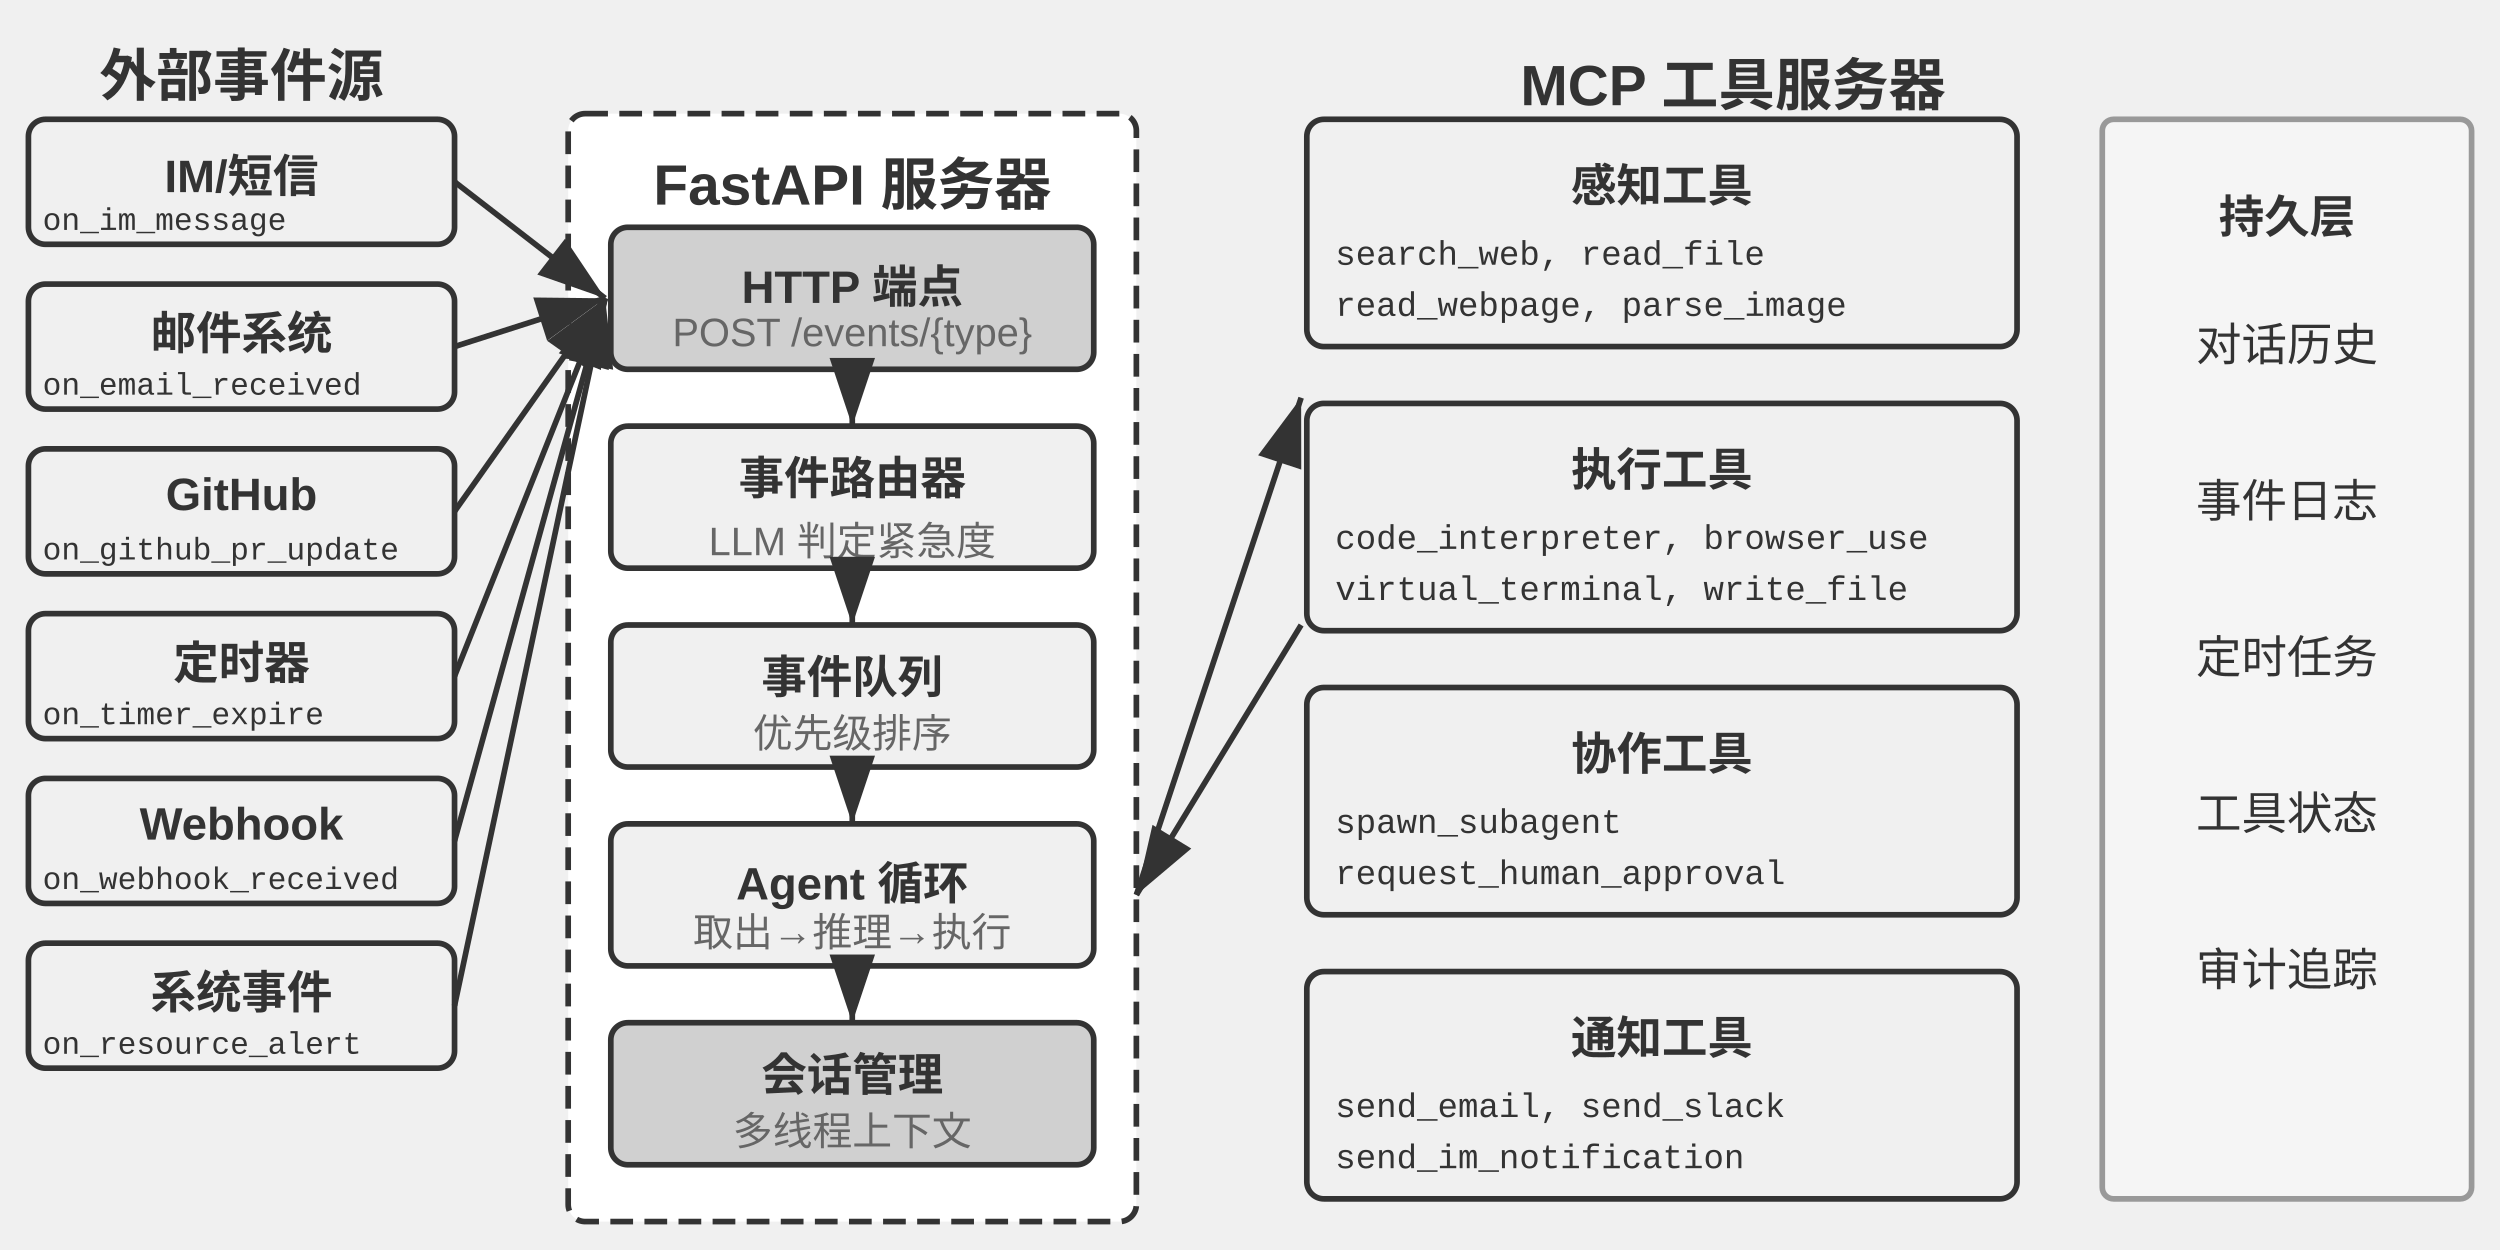
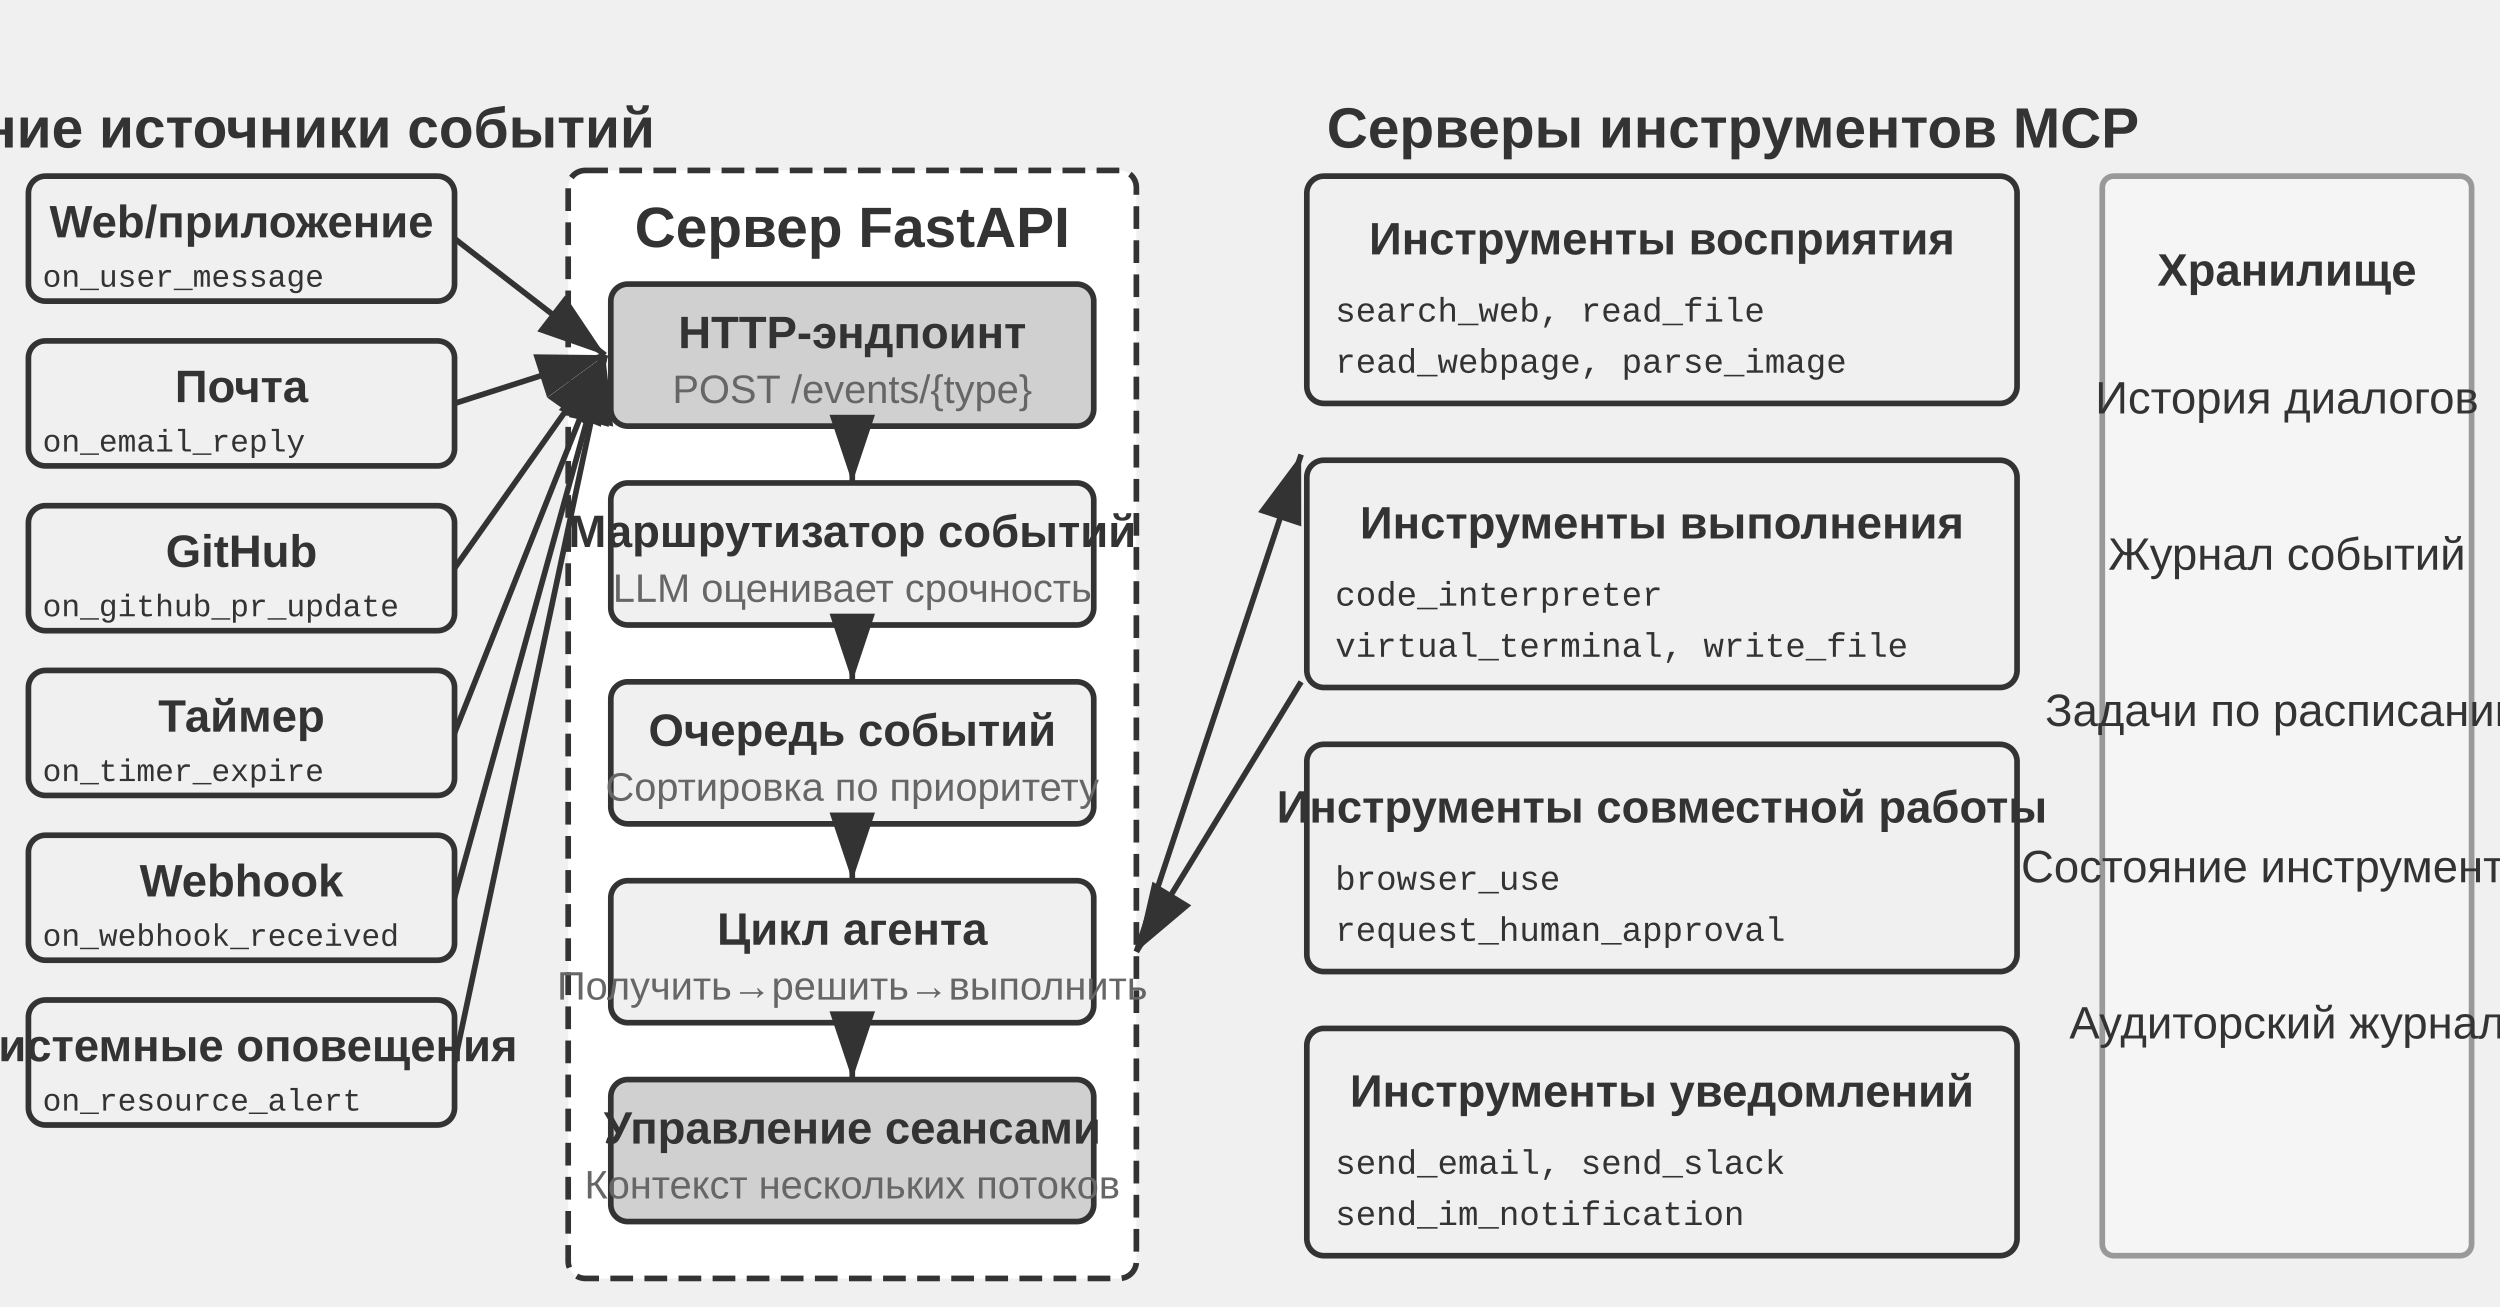
- <svg xmlns="http://www.w3.org/2000/svg" viewBox="0 40 880 440" width="880" height="440" style="background:#ffffff">
+ <svg xmlns="http://www.w3.org/2000/svg" viewBox="0 20 880 460" width="880" height="460" style="background:#ffffff">
  <defs>
    <marker id="ah" markerWidth="12" markerHeight="8" refX="12" refY="4" orient="auto">
      <polygon points="0 0, 12 4, 0 8" fill="#333333" />
    </marker>
    <marker id="ah-light" markerWidth="12" markerHeight="8" refX="12" refY="4" orient="auto">
      <polygon points="0 0, 12 4, 0 8" fill="#999999" />
    </marker>
  </defs>
-   <text x="85" y="65" font-family="Arial, 'Helvetica Neue', Helvetica, 'PingFang SC', 'Microsoft YaHei', sans-serif" font-size="20" fill="#333333" text-anchor="middle" dominant-baseline="central" font-weight="bold">外部事件源</text>
+   <text x="85" y="65" font-family="Arial, 'Helvetica Neue', Helvetica, 'PingFang SC', 'Microsoft YaHei', sans-serif" font-size="20" fill="#333333" text-anchor="middle" dominant-baseline="central" font-weight="bold" textLength="158.0" lengthAdjust="spacingAndGlyphs">Внешние источники событий</text>
  <rect x="10" y="82" width="150" height="44" rx="6" fill="#f0f0f0" stroke="#333333" stroke-width="2" />
-   <text x="85" y="98" font-family="Arial, 'Helvetica Neue', Helvetica, 'PingFang SC', 'Microsoft YaHei', sans-serif" font-size="16" fill="#333333" text-anchor="middle" dominant-baseline="central" font-weight="bold">IM/短信</text>
-   <text x="15" y="118" font-family="'Courier New', Courier, monospace" font-size="11" fill="#333333" text-anchor="start" dominant-baseline="central">on_im_message</text>
+   <text x="85" y="98" font-family="Arial, 'Helvetica Neue', Helvetica, 'PingFang SC', 'Microsoft YaHei', sans-serif" font-size="16" fill="#333333" text-anchor="middle" dominant-baseline="central" font-weight="bold">Web/приложение</text>
+   <text x="15" y="118" font-family="'Courier New', Courier, monospace" font-size="11" fill="#333333" text-anchor="start" dominant-baseline="central">on_user_message</text>
  <rect x="10" y="140" width="150" height="44" rx="6" fill="#f0f0f0" stroke="#333333" stroke-width="2" />
-   <text x="85" y="156" font-family="Arial, 'Helvetica Neue', Helvetica, 'PingFang SC', 'Microsoft YaHei', sans-serif" font-size="16" fill="#333333" text-anchor="middle" dominant-baseline="central" font-weight="bold">邮件系统</text>
-   <text x="15" y="176" font-family="'Courier New', Courier, monospace" font-size="11" fill="#333333" text-anchor="start" dominant-baseline="central">on_email_received</text>
+   <text x="85" y="156" font-family="Arial, 'Helvetica Neue', Helvetica, 'PingFang SC', 'Microsoft YaHei', sans-serif" font-size="16" fill="#333333" text-anchor="middle" dominant-baseline="central" font-weight="bold">Почта</text>
+   <text x="15" y="176" font-family="'Courier New', Courier, monospace" font-size="11" fill="#333333" text-anchor="start" dominant-baseline="central">on_email_reply</text>
  <rect x="10" y="198" width="150" height="44" rx="6" fill="#f0f0f0" stroke="#333333" stroke-width="2" />
  <text x="85" y="214" font-family="Arial, 'Helvetica Neue', Helvetica, 'PingFang SC', 'Microsoft YaHei', sans-serif" font-size="16" fill="#333333" text-anchor="middle" dominant-baseline="central" font-weight="bold">GitHub</text>
  <text x="15" y="234" font-family="'Courier New', Courier, monospace" font-size="11" fill="#333333" text-anchor="start" dominant-baseline="central">on_github_pr_update</text>
  <rect x="10" y="256" width="150" height="44" rx="6" fill="#f0f0f0" stroke="#333333" stroke-width="2" />
-   <text x="85" y="272" font-family="Arial, 'Helvetica Neue', Helvetica, 'PingFang SC', 'Microsoft YaHei', sans-serif" font-size="16" fill="#333333" text-anchor="middle" dominant-baseline="central" font-weight="bold">定时器</text>
+   <text x="85" y="272" font-family="Arial, 'Helvetica Neue', Helvetica, 'PingFang SC', 'Microsoft YaHei', sans-serif" font-size="16" fill="#333333" text-anchor="middle" dominant-baseline="central" font-weight="bold">Таймер</text>
  <text x="15" y="292" font-family="'Courier New', Courier, monospace" font-size="11" fill="#333333" text-anchor="start" dominant-baseline="central">on_timer_expire</text>
  <rect x="10" y="314" width="150" height="44" rx="6" fill="#f0f0f0" stroke="#333333" stroke-width="2" />
  <text x="85" y="330" font-family="Arial, 'Helvetica Neue', Helvetica, 'PingFang SC', 'Microsoft YaHei', sans-serif" font-size="16" fill="#333333" text-anchor="middle" dominant-baseline="central" font-weight="bold">Webhook</text>
  <text x="15" y="350" font-family="'Courier New', Courier, monospace" font-size="11" fill="#333333" text-anchor="start" dominant-baseline="central">on_webhook_received</text>
  <rect x="10" y="372" width="150" height="44" rx="6" fill="#f0f0f0" stroke="#333333" stroke-width="2" />
-   <text x="85" y="388" font-family="Arial, 'Helvetica Neue', Helvetica, 'PingFang SC', 'Microsoft YaHei', sans-serif" font-size="16" fill="#333333" text-anchor="middle" dominant-baseline="central" font-weight="bold">系统事件</text>
+   <text x="85" y="388" font-family="Arial, 'Helvetica Neue', Helvetica, 'PingFang SC', 'Microsoft YaHei', sans-serif" font-size="16" fill="#333333" text-anchor="middle" dominant-baseline="central" font-weight="bold" textLength="138.0" lengthAdjust="spacingAndGlyphs">Системные оповещения</text>
  <text x="15" y="408" font-family="'Courier New', Courier, monospace" font-size="11" fill="#333333" text-anchor="start" dominant-baseline="central">on_resource_alert</text>
  <rect x="200" y="80" width="200" height="390" rx="6" fill="#ffffff" stroke="#333333" stroke-width="2" stroke-dasharray="8,4" />
-   <text x="300" y="100" font-family="Arial, 'Helvetica Neue', Helvetica, 'PingFang SC', 'Microsoft YaHei', sans-serif" font-size="20" fill="#333333" text-anchor="middle" dominant-baseline="central" font-weight="bold">FastAPI 服务器</text>
+   <text x="300" y="100" font-family="Arial, 'Helvetica Neue', Helvetica, 'PingFang SC', 'Microsoft YaHei', sans-serif" font-size="20" fill="#333333" text-anchor="middle" dominant-baseline="central" font-weight="bold">Сервер FastAPI</text>
  <rect x="215" y="120" width="170" height="50" rx="6" fill="#d0d0d0" stroke="#333333" stroke-width="2" />
-   <text x="300" y="137" font-family="Arial, 'Helvetica Neue', Helvetica, 'PingFang SC', 'Microsoft YaHei', sans-serif" font-size="16" fill="#333333" text-anchor="middle" dominant-baseline="central" font-weight="bold">HTTP 端点</text>
+   <text x="300" y="137" font-family="Arial, 'Helvetica Neue', Helvetica, 'PingFang SC', 'Microsoft YaHei', sans-serif" font-size="16" fill="#333333" text-anchor="middle" dominant-baseline="central" font-weight="bold">HTTP-эндпоинт</text>
  <text x="300" y="157" font-family="Arial, 'Helvetica Neue', Helvetica, 'PingFang SC', 'Microsoft YaHei', sans-serif" font-size="14" fill="#666666" text-anchor="middle" dominant-baseline="central" font-weight="normal">POST /events/{type}</text>
  <rect x="215" y="190" width="170" height="50" rx="6" fill="#f0f0f0" stroke="#333333" stroke-width="2" />
-   <text x="300" y="207" font-family="Arial, 'Helvetica Neue', Helvetica, 'PingFang SC', 'Microsoft YaHei', sans-serif" font-size="16" fill="#333333" text-anchor="middle" dominant-baseline="central" font-weight="bold">事件路由器</text>
-   <text x="300" y="227" font-family="Arial, 'Helvetica Neue', Helvetica, 'PingFang SC', 'Microsoft YaHei', sans-serif" font-size="14" fill="#666666" text-anchor="middle" dominant-baseline="central" font-weight="normal">LLM 判定紧急度</text>
+   <text x="300" y="207" font-family="Arial, 'Helvetica Neue', Helvetica, 'PingFang SC', 'Microsoft YaHei', sans-serif" font-size="16" fill="#333333" text-anchor="middle" dominant-baseline="central" font-weight="bold" textLength="158.0" lengthAdjust="spacingAndGlyphs">Маршрутизатор событий</text>
+   <text x="300" y="227" font-family="Arial, 'Helvetica Neue', Helvetica, 'PingFang SC', 'Microsoft YaHei', sans-serif" font-size="14" fill="#666666" text-anchor="middle" dominant-baseline="central" font-weight="normal" textLength="158.0" lengthAdjust="spacingAndGlyphs">LLM оценивает срочность</text>
  <rect x="215" y="260" width="170" height="50" rx="6" fill="#f0f0f0" stroke="#333333" stroke-width="2" />
-   <text x="300" y="277" font-family="Arial, 'Helvetica Neue', Helvetica, 'PingFang SC', 'Microsoft YaHei', sans-serif" font-size="16" fill="#333333" text-anchor="middle" dominant-baseline="central" font-weight="bold">事件队列</text>
-   <text x="300" y="297" font-family="Arial, 'Helvetica Neue', Helvetica, 'PingFang SC', 'Microsoft YaHei', sans-serif" font-size="14" fill="#666666" text-anchor="middle" dominant-baseline="central" font-weight="normal">优先级排序</text>
+   <text x="300" y="277" font-family="Arial, 'Helvetica Neue', Helvetica, 'PingFang SC', 'Microsoft YaHei', sans-serif" font-size="16" fill="#333333" text-anchor="middle" dominant-baseline="central" font-weight="bold">Очередь событий</text>
+   <text x="300" y="297" font-family="Arial, 'Helvetica Neue', Helvetica, 'PingFang SC', 'Microsoft YaHei', sans-serif" font-size="14" fill="#666666" text-anchor="middle" dominant-baseline="central" font-weight="normal" textLength="158.0" lengthAdjust="spacingAndGlyphs">Сортировка по приоритету</text>
  <rect x="215" y="330" width="170" height="50" rx="6" fill="#f0f0f0" stroke="#333333" stroke-width="2" />
-   <text x="300" y="347" font-family="Arial, 'Helvetica Neue', Helvetica, 'PingFang SC', 'Microsoft YaHei', sans-serif" font-size="16" fill="#333333" text-anchor="middle" dominant-baseline="central" font-weight="bold">Agent 循环</text>
-   <text x="300" y="367" font-family="Arial, 'Helvetica Neue', Helvetica, 'PingFang SC', 'Microsoft YaHei', sans-serif" font-size="14" fill="#666666" text-anchor="middle" dominant-baseline="central" font-weight="normal">取出→推理→执行</text>
+   <text x="300" y="347" font-family="Arial, 'Helvetica Neue', Helvetica, 'PingFang SC', 'Microsoft YaHei', sans-serif" font-size="16" fill="#333333" text-anchor="middle" dominant-baseline="central" font-weight="bold">Цикл агента</text>
+   <text x="300" y="367" font-family="Arial, 'Helvetica Neue', Helvetica, 'PingFang SC', 'Microsoft YaHei', sans-serif" font-size="14" fill="#666666" text-anchor="middle" dominant-baseline="central" font-weight="normal" textLength="158.0" lengthAdjust="spacingAndGlyphs">Получить→решить→выполнить</text>
  <rect x="215" y="400" width="170" height="50" rx="6" fill="#d0d0d0" stroke="#333333" stroke-width="2" />
-   <text x="300" y="417" font-family="Arial, 'Helvetica Neue', Helvetica, 'PingFang SC', 'Microsoft YaHei', sans-serif" font-size="16" fill="#333333" text-anchor="middle" dominant-baseline="central" font-weight="bold">会话管理</text>
-   <text x="300" y="437" font-family="Arial, 'Helvetica Neue', Helvetica, 'PingFang SC', 'Microsoft YaHei', sans-serif" font-size="14" fill="#666666" text-anchor="middle" dominant-baseline="central" font-weight="normal">多线程上下文</text>
+   <text x="300" y="417" font-family="Arial, 'Helvetica Neue', Helvetica, 'PingFang SC', 'Microsoft YaHei', sans-serif" font-size="16" fill="#333333" text-anchor="middle" dominant-baseline="central" font-weight="bold" textLength="158.0" lengthAdjust="spacingAndGlyphs">Управление сеансами</text>
+   <text x="300" y="437" font-family="Arial, 'Helvetica Neue', Helvetica, 'PingFang SC', 'Microsoft YaHei', sans-serif" font-size="14" fill="#666666" text-anchor="middle" dominant-baseline="central" font-weight="normal" textLength="158.0" lengthAdjust="spacingAndGlyphs">Контекст нескольких потоков</text>
  <line x1="300" y1="170" x2="300" y2="190" stroke="#333333" stroke-width="2" marker-end="url(#ah)" />
  <line x1="300" y1="240" x2="300" y2="260" stroke="#333333" stroke-width="2" marker-end="url(#ah)" />
  <line x1="300" y1="310" x2="300" y2="330" stroke="#333333" stroke-width="2" marker-end="url(#ah)" />
  <line x1="300" y1="380" x2="300" y2="400" stroke="#333333" stroke-width="2" marker-end="url(#ah)" />
  <line x1="160" y1="104" x2="213" y2="145" stroke="#333333" stroke-width="2" marker-end="url(#ah)" />
  <line x1="160" y1="162" x2="213" y2="145" stroke="#333333" stroke-width="2" marker-end="url(#ah)" />
  <line x1="160" y1="220" x2="213" y2="145" stroke="#333333" stroke-width="2" marker-end="url(#ah)" />
  <line x1="160" y1="278" x2="213" y2="145" stroke="#333333" stroke-width="2" marker-end="url(#ah)" />
  <line x1="160" y1="336" x2="213" y2="145" stroke="#333333" stroke-width="2" marker-end="url(#ah)" />
  <line x1="160" y1="394" x2="213" y2="145" stroke="#333333" stroke-width="2" marker-end="url(#ah)" />
-   <text x="610" y="65" font-family="Arial, 'Helvetica Neue', Helvetica, 'PingFang SC', 'Microsoft YaHei', sans-serif" font-size="20" fill="#333333" text-anchor="middle" dominant-baseline="central" font-weight="bold">MCP 工具服务器</text>
+   <text x="610" y="65" font-family="Arial, 'Helvetica Neue', Helvetica, 'PingFang SC', 'Microsoft YaHei', sans-serif" font-size="20" fill="#333333" text-anchor="middle" dominant-baseline="central" font-weight="bold">Серверы инструментов MCP</text>
  <rect x="460" y="82" width="250" height="80" rx="6" fill="#f0f0f0" stroke="#333333" stroke-width="2" />
-   <text x="585" y="104" font-family="Arial, 'Helvetica Neue', Helvetica, 'PingFang SC', 'Microsoft YaHei', sans-serif" font-size="16" fill="#333333" text-anchor="middle" dominant-baseline="central" font-weight="bold">感知工具</text>
+   <text x="585" y="104" font-family="Arial, 'Helvetica Neue', Helvetica, 'PingFang SC', 'Microsoft YaHei', sans-serif" font-size="16" fill="#333333" text-anchor="middle" dominant-baseline="central" font-weight="bold">Инструменты восприятия</text>
  <text x="470" y="130" font-family="'Courier New', Courier, monospace" font-size="12" fill="#333333" text-anchor="start" dominant-baseline="central">search_web, read_file</text>
  <text x="470" y="148" font-family="'Courier New', Courier, monospace" font-size="12" fill="#333333" text-anchor="start" dominant-baseline="central">read_webpage, parse_image</text>
  <rect x="460" y="182" width="250" height="80" rx="6" fill="#f0f0f0" stroke="#333333" stroke-width="2" />
-   <text x="585" y="204" font-family="Arial, 'Helvetica Neue', Helvetica, 'PingFang SC', 'Microsoft YaHei', sans-serif" font-size="16" fill="#333333" text-anchor="middle" dominant-baseline="central" font-weight="bold">执行工具</text>
-   <text x="470" y="230" font-family="'Courier New', Courier, monospace" font-size="12" fill="#333333" text-anchor="start" dominant-baseline="central">code_interpreter, browser_use</text>
+   <text x="585" y="204" font-family="Arial, 'Helvetica Neue', Helvetica, 'PingFang SC', 'Microsoft YaHei', sans-serif" font-size="16" fill="#333333" text-anchor="middle" dominant-baseline="central" font-weight="bold">Инструменты выполнения</text>
+   <text x="470" y="230" font-family="'Courier New', Courier, monospace" font-size="12" fill="#333333" text-anchor="start" dominant-baseline="central">code_interpreter</text>
  <text x="470" y="248" font-family="'Courier New', Courier, monospace" font-size="12" fill="#333333" text-anchor="start" dominant-baseline="central">virtual_terminal, write_file</text>
  <rect x="460" y="282" width="250" height="80" rx="6" fill="#f0f0f0" stroke="#333333" stroke-width="2" />
-   <text x="585" y="304" font-family="Arial, 'Helvetica Neue', Helvetica, 'PingFang SC', 'Microsoft YaHei', sans-serif" font-size="16" fill="#333333" text-anchor="middle" dominant-baseline="central" font-weight="bold">协作工具</text>
-   <text x="470" y="330" font-family="'Courier New', Courier, monospace" font-size="12" fill="#333333" text-anchor="start" dominant-baseline="central">spawn_subagent</text>
+   <text x="585" y="304" font-family="Arial, 'Helvetica Neue', Helvetica, 'PingFang SC', 'Microsoft YaHei', sans-serif" font-size="16" fill="#333333" text-anchor="middle" dominant-baseline="central" font-weight="bold" textLength="238.0" lengthAdjust="spacingAndGlyphs">Инструменты совместной работы</text>
+   <text x="470" y="330" font-family="'Courier New', Courier, monospace" font-size="12" fill="#333333" text-anchor="start" dominant-baseline="central">browser_use</text>
  <text x="470" y="348" font-family="'Courier New', Courier, monospace" font-size="12" fill="#333333" text-anchor="start" dominant-baseline="central">request_human_approval</text>
  <rect x="460" y="382" width="250" height="80" rx="6" fill="#f0f0f0" stroke="#333333" stroke-width="2" />
-   <text x="585" y="404" font-family="Arial, 'Helvetica Neue', Helvetica, 'PingFang SC', 'Microsoft YaHei', sans-serif" font-size="16" fill="#333333" text-anchor="middle" dominant-baseline="central" font-weight="bold">通知工具</text>
+   <text x="585" y="404" font-family="Arial, 'Helvetica Neue', Helvetica, 'PingFang SC', 'Microsoft YaHei', sans-serif" font-size="16" fill="#333333" text-anchor="middle" dominant-baseline="central" font-weight="bold">Инструменты уведомлений</text>
  <text x="470" y="430" font-family="'Courier New', Courier, monospace" font-size="12" fill="#333333" text-anchor="start" dominant-baseline="central">send_email, send_slack</text>
  <text x="470" y="448" font-family="'Courier New', Courier, monospace" font-size="12" fill="#333333" text-anchor="start" dominant-baseline="central">send_im_notification</text>
  <line x1="400" y1="355" x2="458" y2="180" stroke="#333333" stroke-width="2" marker-end="url(#ah)" />
  <line x1="458" y1="260" x2="400" y2="355" stroke="#333333" stroke-width="2" marker-end="url(#ah)" />
  <rect x="740" y="82" width="130" height="380" rx="4" fill="#f5f5f5" stroke="#999999" stroke-width="2" />
-   <text x="805" y="115" font-family="Arial, 'Helvetica Neue', Helvetica, 'PingFang SC', 'Microsoft YaHei', sans-serif" font-size="16" fill="#333333" text-anchor="middle" dominant-baseline="central" font-weight="bold">持久层</text>
-   <text x="805" y="160" font-family="Arial, 'Helvetica Neue', Helvetica, 'PingFang SC', 'Microsoft YaHei', sans-serif" font-size="16" fill="#333333" text-anchor="middle" dominant-baseline="central" font-weight="normal">对话历史</text>
-   <text x="805" y="215" font-family="Arial, 'Helvetica Neue', Helvetica, 'PingFang SC', 'Microsoft YaHei', sans-serif" font-size="16" fill="#333333" text-anchor="middle" dominant-baseline="central" font-weight="normal">事件日志</text>
-   <text x="805" y="270" font-family="Arial, 'Helvetica Neue', Helvetica, 'PingFang SC', 'Microsoft YaHei', sans-serif" font-size="16" fill="#333333" text-anchor="middle" dominant-baseline="central" font-weight="normal">定时任务</text>
-   <text x="805" y="325" font-family="Arial, 'Helvetica Neue', Helvetica, 'PingFang SC', 'Microsoft YaHei', sans-serif" font-size="16" fill="#333333" text-anchor="middle" dominant-baseline="central" font-weight="normal">工具状态</text>
-   <text x="805" y="380" font-family="Arial, 'Helvetica Neue', Helvetica, 'PingFang SC', 'Microsoft YaHei', sans-serif" font-size="16" fill="#333333" text-anchor="middle" dominant-baseline="central" font-weight="normal">审计追踪</text>
+   <text x="805" y="115" font-family="Arial, 'Helvetica Neue', Helvetica, 'PingFang SC', 'Microsoft YaHei', sans-serif" font-size="16" fill="#333333" text-anchor="middle" dominant-baseline="central" font-weight="bold">Хранилище</text>
+   <text x="805" y="160" font-family="Arial, 'Helvetica Neue', Helvetica, 'PingFang SC', 'Microsoft YaHei', sans-serif" font-size="16" fill="#333333" text-anchor="middle" dominant-baseline="central" font-weight="normal" textLength="118.0" lengthAdjust="spacingAndGlyphs">История диалогов</text>
+   <text x="805" y="215" font-family="Arial, 'Helvetica Neue', Helvetica, 'PingFang SC', 'Microsoft YaHei', sans-serif" font-size="16" fill="#333333" text-anchor="middle" dominant-baseline="central" font-weight="normal" textLength="118.0" lengthAdjust="spacingAndGlyphs">Журнал событий</text>
+   <text x="805" y="270" font-family="Arial, 'Helvetica Neue', Helvetica, 'PingFang SC', 'Microsoft YaHei', sans-serif" font-size="16" fill="#333333" text-anchor="middle" dominant-baseline="central" font-weight="normal" textLength="118.0" lengthAdjust="spacingAndGlyphs">Задачи по расписанию</text>
+   <text x="805" y="325" font-family="Arial, 'Helvetica Neue', Helvetica, 'PingFang SC', 'Microsoft YaHei', sans-serif" font-size="16" fill="#333333" text-anchor="middle" dominant-baseline="central" font-weight="normal" textLength="118.0" lengthAdjust="spacingAndGlyphs">Состояние инструментов</text>
+   <text x="805" y="380" font-family="Arial, 'Helvetica Neue', Helvetica, 'PingFang SC', 'Microsoft YaHei', sans-serif" font-size="16" fill="#333333" text-anchor="middle" dominant-baseline="central" font-weight="normal" textLength="118.0" lengthAdjust="spacingAndGlyphs">Аудиторский журнал</text>
</svg>
